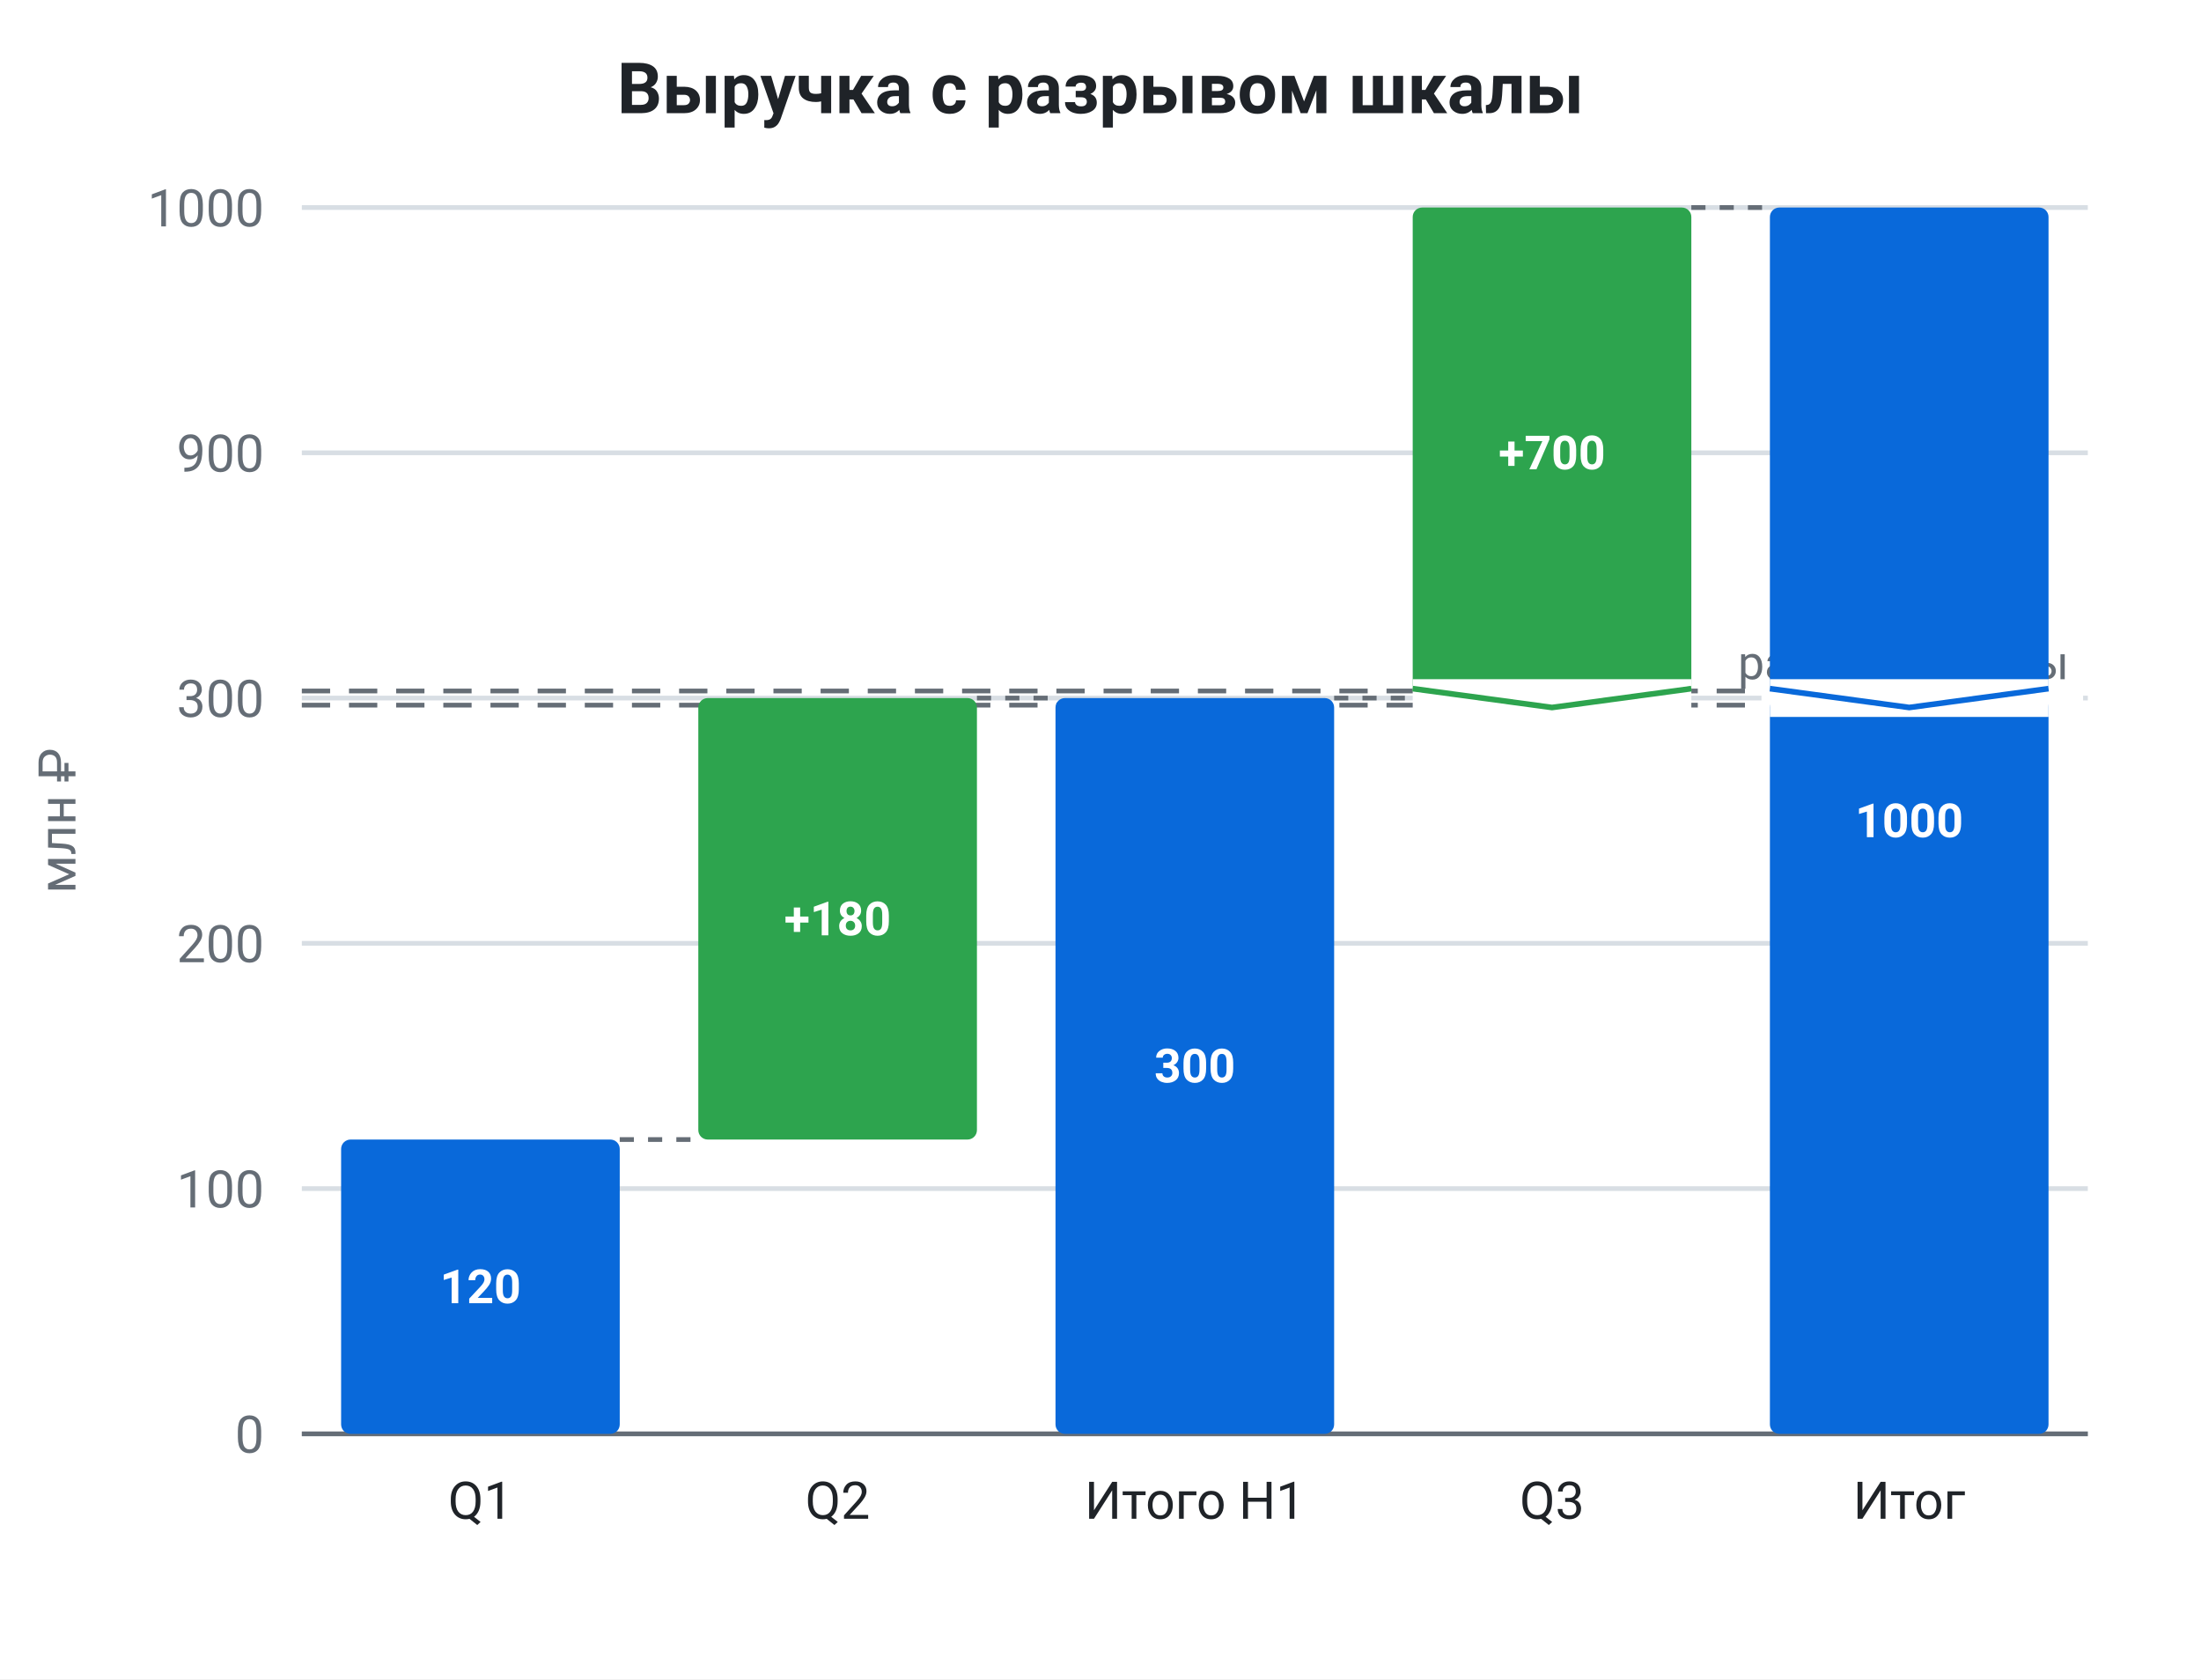
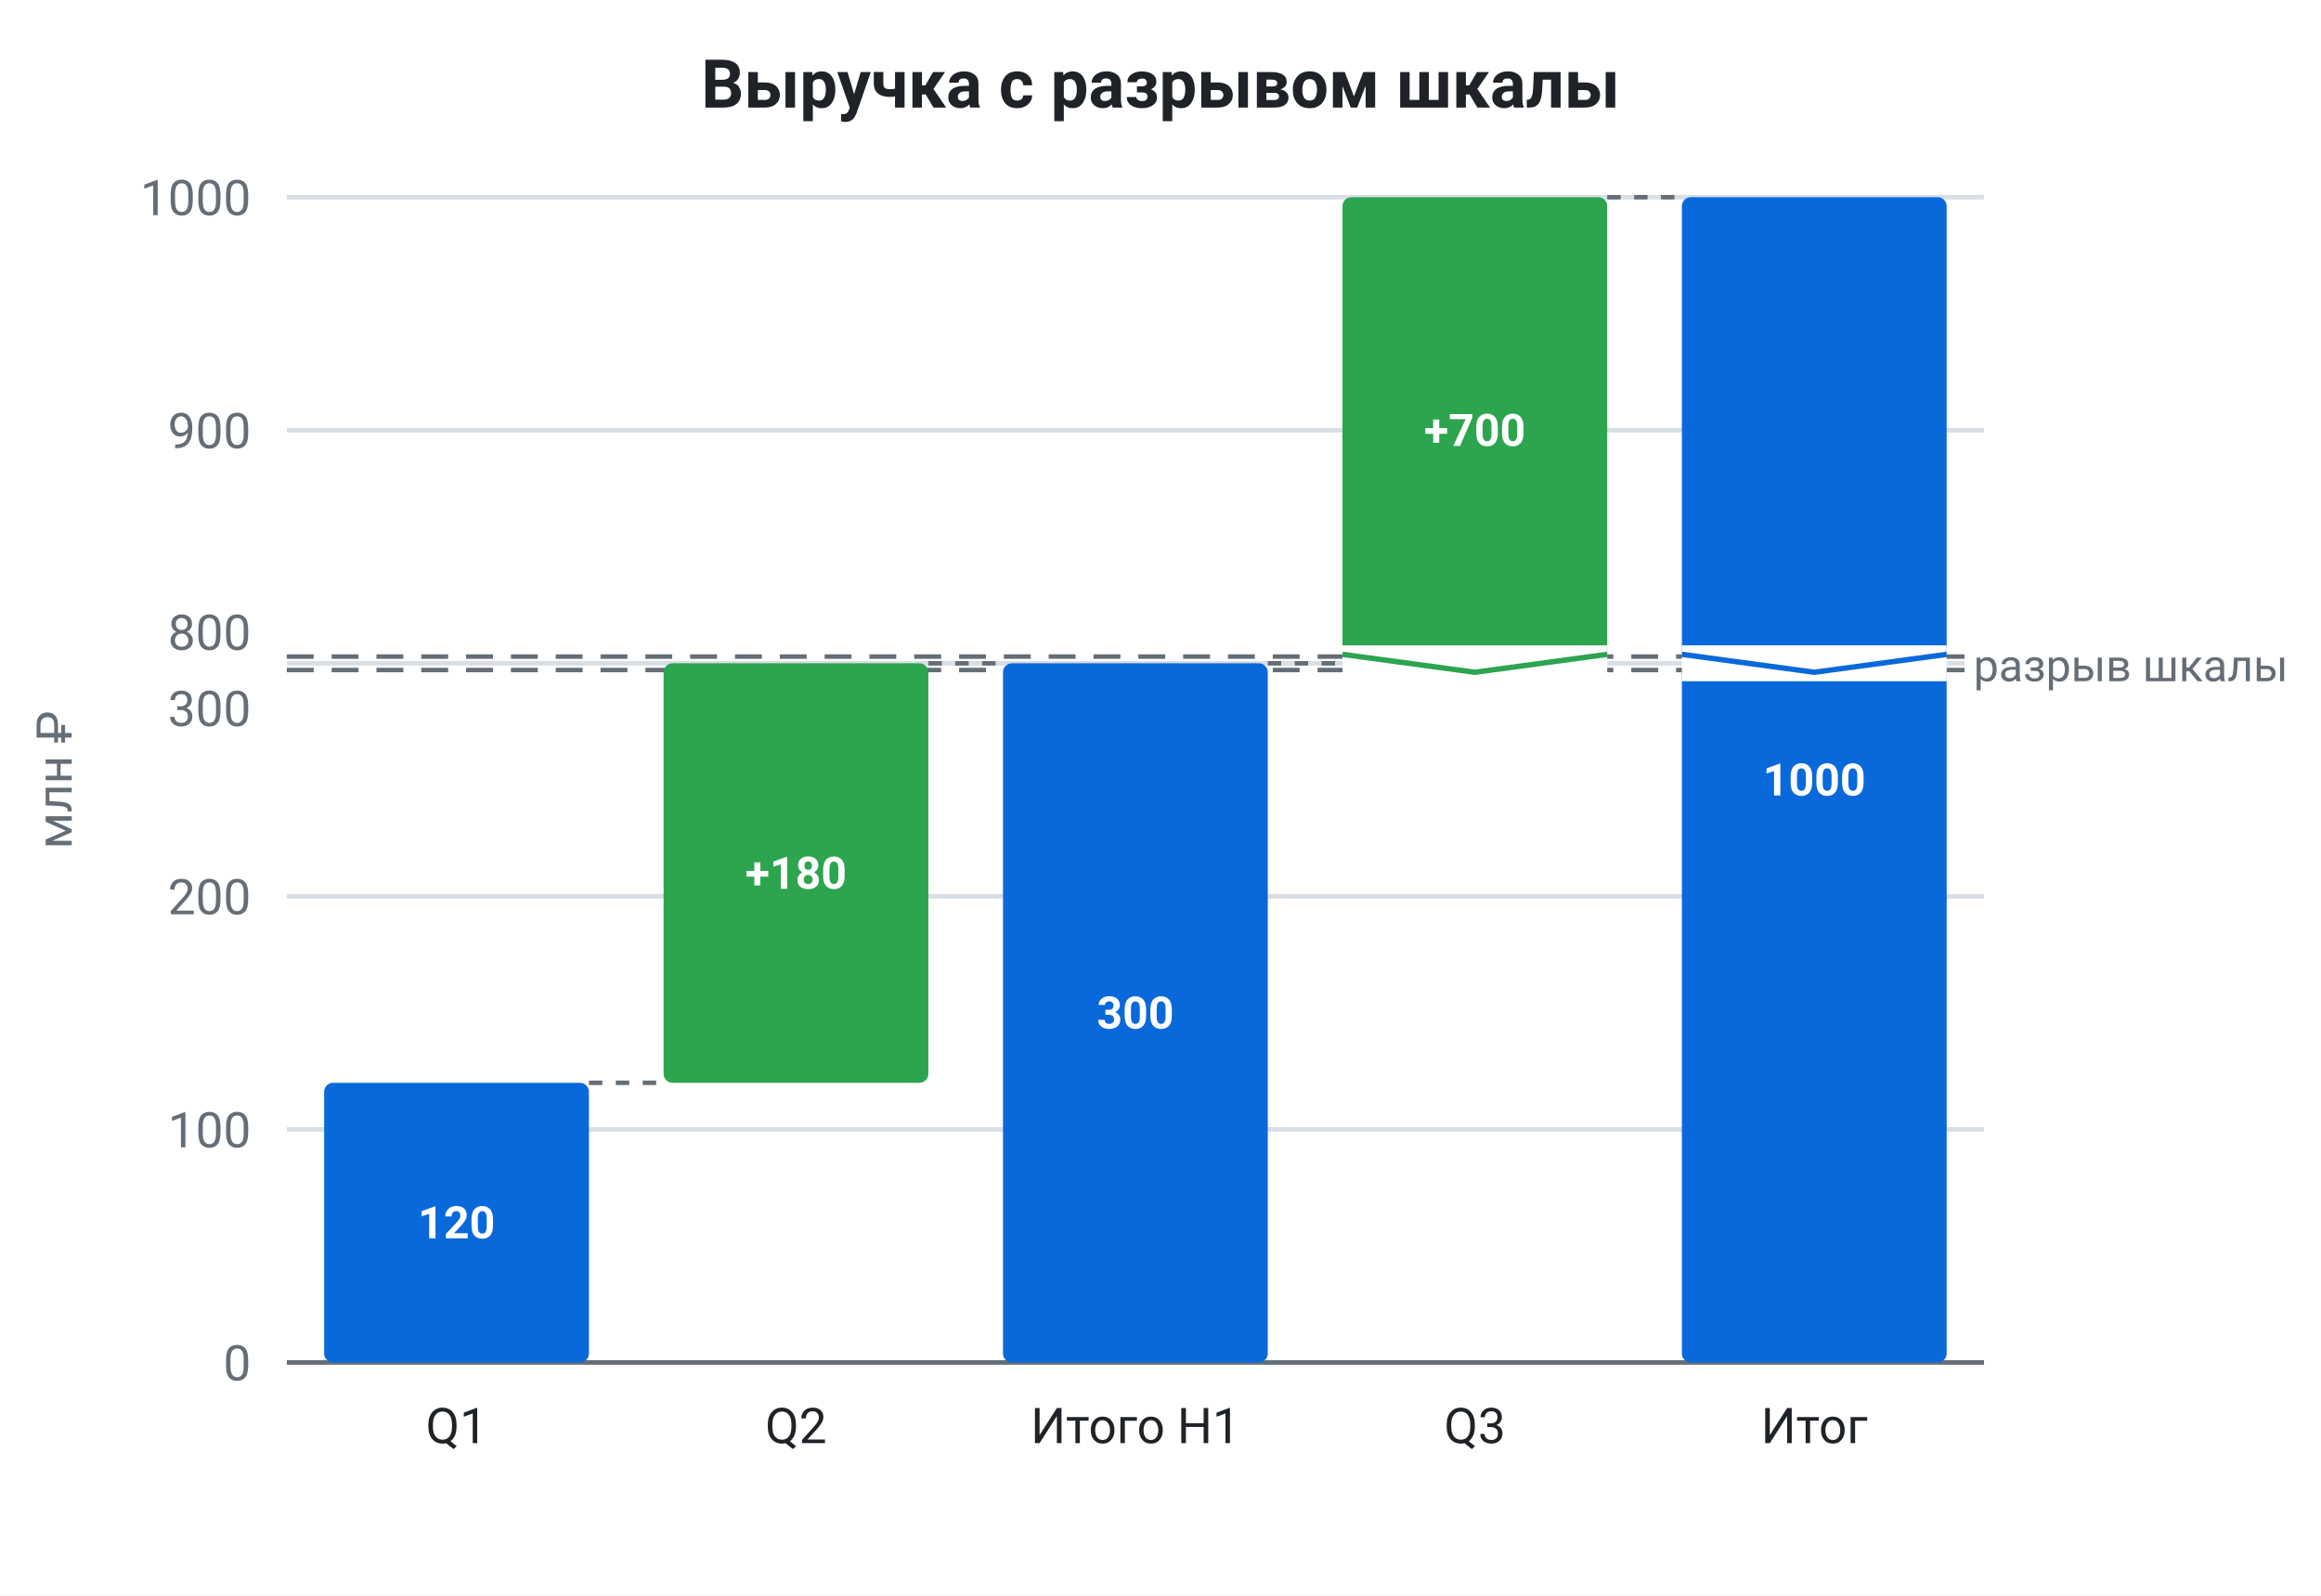
- <svg xmlns="http://www.w3.org/2000/svg" viewBox="0 0 466.7 356" width="466.7" height="356" role="img" font-family="system-ui, -apple-system, &quot;Segoe UI&quot;, Roboto, sans-serif">
-   <rect x="0" y="0" width="466.7" height="356" fill="#ffffff" />
-   <text x="233.35" y="24" fill="#1f2328" font-size="15" text-anchor="middle" font-weight="600">Выручка с разрывом шкалы</text>
+ <svg xmlns="http://www.w3.org/2000/svg" viewBox="0 0 517.9 356" width="517.9" height="356" role="img" font-family="system-ui, -apple-system, &quot;Segoe UI&quot;, Roboto, sans-serif">
+   <rect x="0" y="0" width="517.9" height="356" fill="#ffffff" />
+   <text x="258.95" y="24" fill="#1f2328" font-size="15" text-anchor="middle" font-weight="600">Выручка с разрывом шкалы</text>
  <line x1="64" y1="304" x2="442.7" y2="304" stroke="#d8dee4" stroke-width="1" />
  <text x="56" y="308" fill="#656d76" font-size="11" text-anchor="end">0</text>
  <line x1="64" y1="252" x2="442.7" y2="252" stroke="#d8dee4" stroke-width="1" />
  <text x="56" y="256" fill="#656d76" font-size="11" text-anchor="end">100</text>
  <line x1="64" y1="200" x2="442.7" y2="200" stroke="#d8dee4" stroke-width="1" />
  <text x="56" y="204" fill="#656d76" font-size="11" text-anchor="end">200</text>
  <line x1="64" y1="148" x2="442.7" y2="148" stroke="#d8dee4" stroke-width="1" />
  <text x="56" y="152" fill="#656d76" font-size="11" text-anchor="end">300</text>
  <line x1="64" y1="96" x2="442.7" y2="96" stroke="#d8dee4" stroke-width="1" />
  <text x="56" y="100" fill="#656d76" font-size="11" text-anchor="end">900</text>
  <line x1="64" y1="44" x2="442.7" y2="44" stroke="#d8dee4" stroke-width="1" />
  <text x="56" y="48" fill="#656d76" font-size="11" text-anchor="end">1000</text>
+   <rect x="35.52" y="130.15" width="24.48" height="35.7" fill="#ffffff" data-break-gap="1" />
+   <text x="56" y="162" fill="#656d76" font-size="11" text-anchor="end" data-break-edge="after">300</text>
+   <text x="56" y="145" fill="#656d76" font-size="11" text-anchor="end" data-break-edge="before">800</text>
  <text x="16" y="174" fill="#656d76" font-size="11" text-anchor="middle" transform="rotate(-90 16 174)">млн ₽</text>
  <line x1="64" y1="304" x2="442.7" y2="304" stroke="#656d76" stroke-width="1" />
  <line x1="64" y1="146.5" x2="442.7" y2="146.5" stroke="#656d76" stroke-width="1" stroke-dasharray="6 4" />
  <line x1="64" y1="149.5" x2="442.7" y2="149.5" stroke="#656d76" stroke-width="1" stroke-dasharray="6 4" />
-   <rect x="373.5" y="140.5" width="68.2" height="15" fill="#ffffff" data-break-gap="1" />
-   <text x="438.7" y="144" fill="#656d76" font-size="10" text-anchor="end">разрыв шкалы</text>
+   <rect x="438.37" y="140.5" width="66.2" height="15" fill="#ffffff" data-break-gap="1" />
+   <text x="440.37" y="152" fill="#656d76" font-size="10" text-anchor="start" data-break-label="1">разрыв шкалы</text>
  <line x1="131.41" y1="241.6" x2="148.07" y2="241.6" stroke="#656d76" stroke-width="1" stroke-dasharray="3 3" data-connector="1" />
  <line x1="207.15" y1="148" x2="223.81" y2="148" stroke="#656d76" stroke-width="1" stroke-dasharray="3 3" data-connector="1" />
  <line x1="282.89" y1="148" x2="299.55" y2="148" stroke="#656d76" stroke-width="1" stroke-dasharray="3 3" data-connector="1" />
  <line x1="358.63" y1="44" x2="375.29" y2="44" stroke="#656d76" stroke-width="1" stroke-dasharray="3 3" data-connector="1" />
  <rect x="72.33" y="241.6" width="59.08" height="62.4" fill="#0969da" rx="2" data-bar="0-0" />
  <text x="101.87" y="276.3" fill="#ffffff" font-size="10" text-anchor="middle" font-weight="600">120</text>
  <text x="101.87" y="322" fill="#1f2328" font-size="11" text-anchor="middle">Q1</text>
  <rect x="148.07" y="148" width="59.08" height="93.6" fill="#2da44e" rx="2" data-bar="0-1" />
  <text x="177.61" y="198.3" fill="#ffffff" font-size="10" text-anchor="middle" font-weight="600">+180</text>
  <text x="177.61" y="322" fill="#1f2328" font-size="11" text-anchor="middle">Q2</text>
  <rect x="223.81" y="148" width="59.08" height="156" fill="#0969da" rx="2" data-bar="0-2" />
  <text x="253.35" y="229.5" fill="#ffffff" font-size="10" text-anchor="middle" font-weight="600">300</text>
  <text x="253.35" y="322" fill="#1f2328" font-size="11" text-anchor="middle">Итого H1</text>
  <rect x="299.55" y="44" width="59.08" height="104" fill="#2da44e" rx="2" data-bar="0-3" />
  <rect x="299.55" y="144" width="59.08" height="8" fill="#ffffff" data-break-gap="1" />
  <path d="M299.551 146 L329.09 150 L358.629 146" fill="none" stroke="#2da44e" stroke-width="1.2" data-break-zigzag="1" />
  <text x="329.09" y="99.5" fill="#ffffff" font-size="10" text-anchor="middle" font-weight="600">+700</text>
  <text x="329.09" y="322" fill="#1f2328" font-size="11" text-anchor="middle">Q3</text>
  <rect x="375.29" y="148" width="59.08" height="156" fill="#0969da" rx="2" data-bar="0-4" />
  <rect x="375.29" y="44" width="59.08" height="104" fill="#0969da" rx="2" data-bar="0-4" />
  <rect x="375.29" y="144" width="59.08" height="8" fill="#ffffff" data-break-gap="1" />
  <path d="M375.291 146 L404.83 150 L434.369 146" fill="none" stroke="#0969da" stroke-width="1.2" data-break-zigzag="1" />
  <text x="404.83" y="177.5" fill="#ffffff" font-size="10" text-anchor="middle" font-weight="600">1000</text>
  <text x="404.83" y="322" fill="#1f2328" font-size="11" text-anchor="middle">Итог</text>
</svg>
